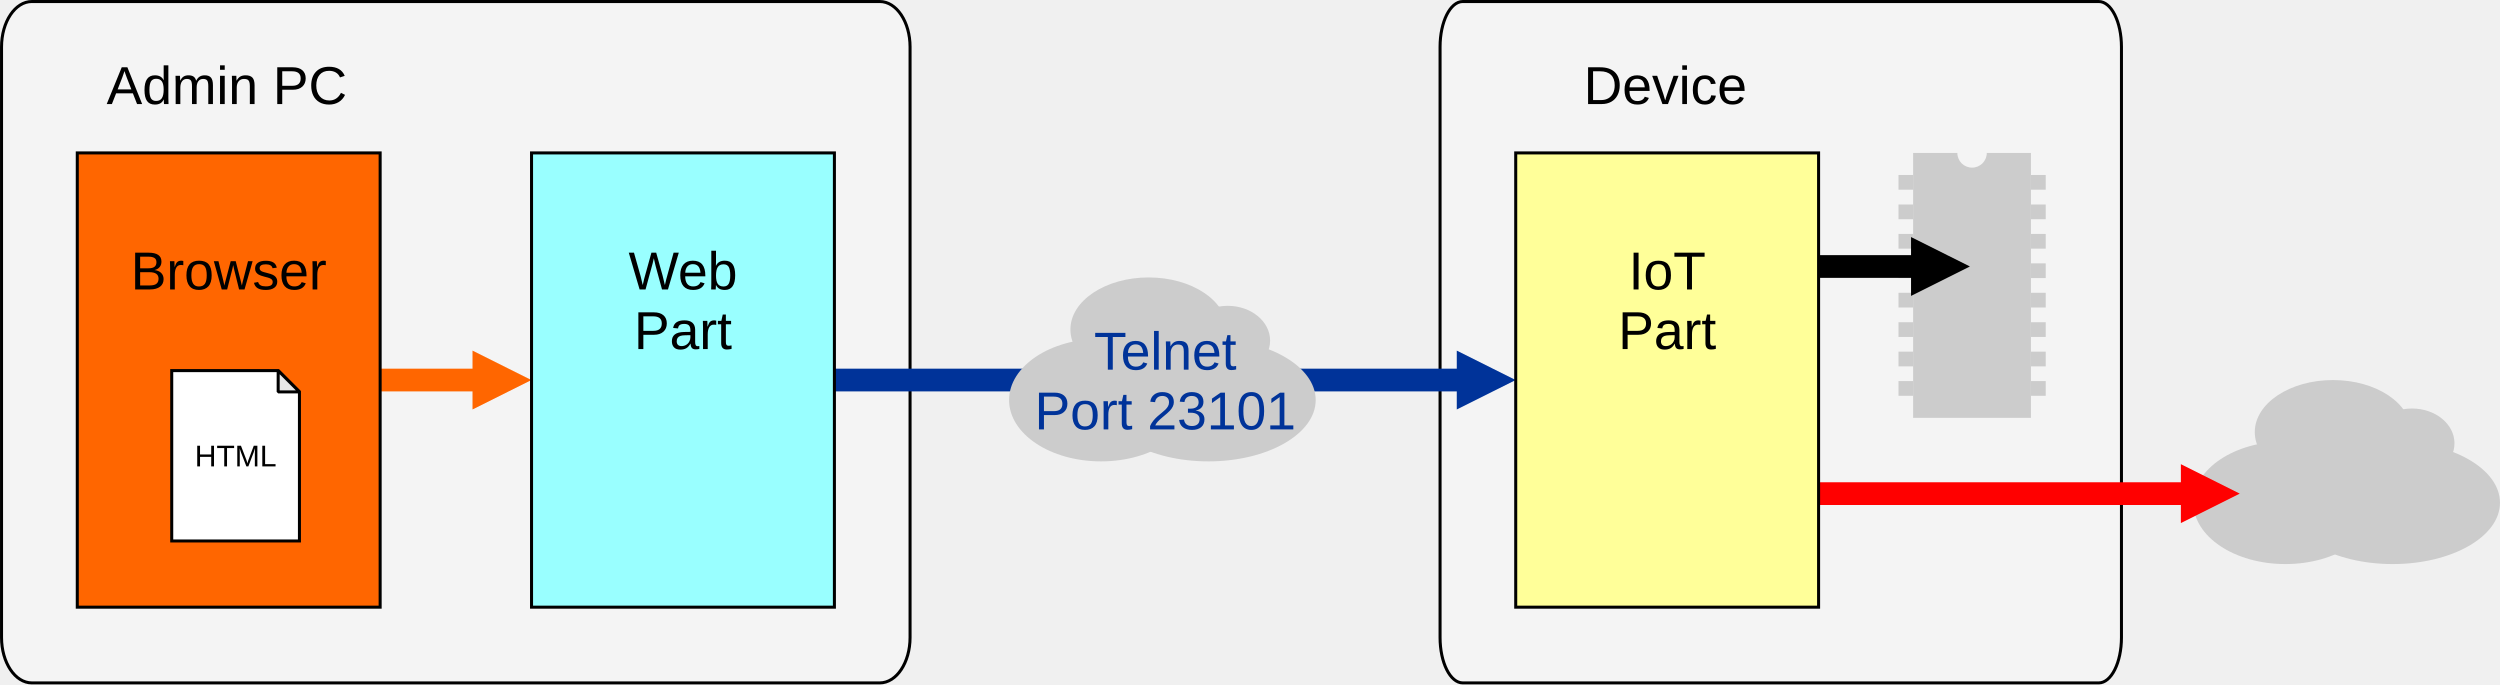
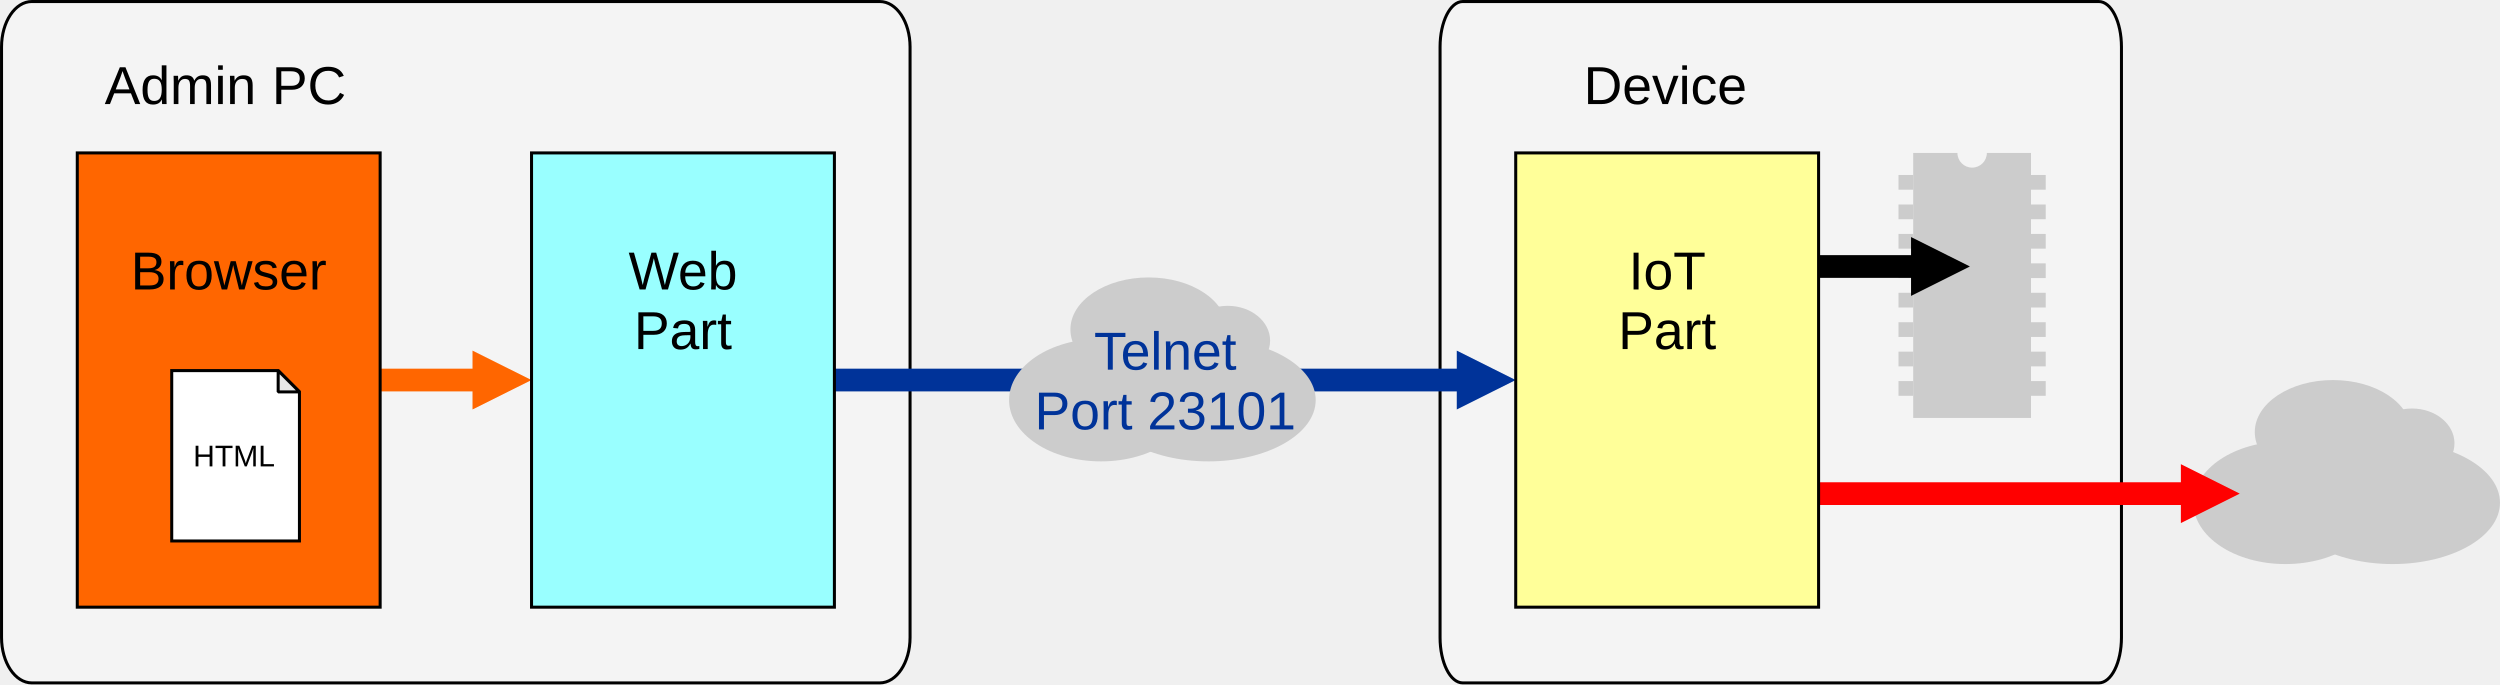
- <svg xmlns="http://www.w3.org/2000/svg" xml:space="preserve" width="165.1mm" height="45.2mm" version="1.0" shape-rendering="geometricPrecision" text-rendering="geometricPrecision" image-rendering="optimizeQuality" fill-rule="evenodd" clip-rule="evenodd" viewBox="0 0 31259 8558">
+ <svg xmlns="http://www.w3.org/2000/svg" xml:space="preserve" width="165.1mm" height="45.2mm" version="1.1" style="shape-rendering:geometricPrecision; text-rendering:geometricPrecision; image-rendering:optimizeQuality; fill-rule:evenodd; clip-rule:evenodd" viewBox="0 0 31259 8558">
+   <defs>
+     <style type="text/css">
+    
+     .str1 {stroke:black;stroke-width:37.867}
+     .str0 {stroke:black;stroke-width:37.867}
+     .str2 {stroke:black;stroke-width:37.867;stroke-linejoin:bevel}
+     .fil8 {fill:black}
+     .fil4 {fill:#003399}
+     .fil12 {fill:#99FFFF}
+     .fil3 {fill:#CCCCCC}
+     .fil10 {fill:#E6E6E6}
+     .fil0 {fill:#F4F4F4}
+     .fil7 {fill:#FF6600}
+     .fil11 {fill:#FFFF99}
+     .fil9 {fill:white}
+     .fil6 {fill:black;fill-rule:nonzero}
+     .fil1 {fill:#003399;fill-rule:nonzero}
+     .fil5 {fill:red;fill-rule:nonzero}
+     .fil2 {fill:#FF6600;fill-rule:nonzero}
+     .fnt1 {font-weight:normal;font-size:375.697px;font-family:'Arial'}
+     .fnt0 {font-weight:normal;font-size:667.917px;font-family:'Arial'}
+    
+   </style>
+   </defs>
  <g id="Ebene_x0020_1">
-     <rect fill="#F4F4F4" stroke="black" stroke-width="37.867" x="19" y="19" width="11360" height="8520" rx="379" ry="568" />
-     <rect fill="#F4F4F4" stroke="black" stroke-width="37.867" x="18006" y="19" width="8520" height="8520" rx="284" ry="568" />
+     <rect class="fil0 str0" x="19" y="19" width="11360" height="8520" rx="379" ry="568" />
+     <rect class="fil0 str0" x="18006" y="19" width="8520" height="8520" rx="284" ry="568" />
    <g>
-       <path fill="#003399" fill-rule="nonzero" d="M18225 4894l-7792 0 0 -284 7792 0 0 284zm726 -142l-736 368 0 -736 736 368z" />
+       <path class="fil1" d="M18225 4894l-7793 0 0 -284 7793 0 0 284zm726 -142l-736 368 0 -736 736 368z" />
    </g>
    <g>
-       <path fill="#FF6600" fill-rule="nonzero" d="M5918 4894l-1166 0 0 -284 1166 0 0 284zm726 -142l-736 368 0 -736 736 368z" />
+       <path class="fil2" d="M5918 4894l-1166 0 0 -284 1166 0 0 284zm727 -142l-737 368 0 -736 737 368z" />
    </g>
    <g>
-       <ellipse fill="#CCCCCC" cx="13767" cy="5002" rx="1150" ry="767" />
-       <ellipse fill="#CCCCCC" cx="14362" cy="4120" rx="978" ry="651" />
-       <ellipse fill="#CCCCCC" cx="15109" cy="5002" rx="1342" ry="767" />
-       <ellipse fill="#CCCCCC" cx="15351" cy="4259" rx="530" ry="435" />
+       <ellipse class="fil3" cx="13767" cy="5002" rx="1150" ry="767" />
+       <ellipse class="fil3" cx="14362" cy="4120" rx="978" ry="651" />
+       <ellipse class="fil3" cx="15109" cy="5002" rx="1342" ry="767" />
+       <ellipse class="fil3" cx="15351" cy="4259" rx="530" ry="435" />
    </g>
-     <text x="13679" y="4622" fill="#003399" font-weight="normal" font-size="667.917px" font-family="Arial">Telnet</text>
-     <text x="12936" y="5369" fill="#003399" font-weight="normal" font-size="667.917px" font-family="Arial">Port 23101</text>
+     <text x="13679" y="4622" class="fil4 fnt0">Telnet</text>
+     <text x="12936" y="5369" class="fil4 fnt0">Port 23101</text>
    <g>
-       <ellipse fill="#CCCCCC" cx="28576" cy="6286" rx="1150" ry="767" />
-       <ellipse fill="#CCCCCC" cx="29171" cy="5403" rx="978" ry="651" />
-       <ellipse fill="#CCCCCC" cx="29917" cy="6286" rx="1342" ry="767" />
-       <ellipse fill="#CCCCCC" cx="30160" cy="5543" rx="530" ry="435" />
+       <ellipse class="fil3" cx="28576" cy="6286" rx="1150" ry="767" />
+       <ellipse class="fil3" cx="29171" cy="5403" rx="978" ry="651" />
+       <ellipse class="fil3" cx="29917" cy="6286" rx="1342" ry="767" />
+       <ellipse class="fil3" cx="30160" cy="5543" rx="530" ry="435" />
    </g>
    <g>
-       <path fill="red" fill-rule="nonzero" d="M27279 6314l-4540 0 0 -284 4540 0 0 284zm726 -142l-736 368 0 -736 736 368z" />
+       <path class="fil5" d="M27279 6314l-4540 0 0 -284 4540 0 0 284zm726 -142l-736 368 0 -736 736 368z" />
    </g>
    <g>
-       <rect fill="#CCCCCC" x="23738" y="2188" width="184" height="184" />
-       <rect fill="#CCCCCC" x="23738" y="2557" width="184" height="184" />
-       <rect fill="#CCCCCC" x="23738" y="2925" width="184" height="184" />
-       <rect fill="#CCCCCC" x="23738" y="3293" width="184" height="184" />
-       <rect fill="#CCCCCC" x="23738" y="3661" width="184" height="184" />
-       <rect fill="#CCCCCC" x="23738" y="4029" width="184" height="184" />
-       <rect fill="#CCCCCC" x="23738" y="4397" width="184" height="184" />
-       <rect fill="#CCCCCC" x="23738" y="4765" width="184" height="184" />
-       <rect fill="#CCCCCC" x="25395" y="2557" width="184" height="184" />
-       <rect fill="#CCCCCC" x="25395" y="2925" width="184" height="184" />
-       <rect fill="#CCCCCC" x="25395" y="3293" width="184" height="184" />
-       <rect fill="#CCCCCC" x="25395" y="3661" width="184" height="184" />
-       <rect fill="#CCCCCC" x="25395" y="4029" width="184" height="184" />
-       <rect fill="#CCCCCC" x="25395" y="4397" width="184" height="184" />
-       <rect fill="#CCCCCC" x="25395" y="4765" width="184" height="184" />
-       <rect fill="#CCCCCC" x="25395" y="2188" width="184" height="184" />
-       <path fill="#CCCCCC" d="M23922 1912l552 0c0,102 82,184 184,184 102,0 184,-82 184,-184l552 0 0 3313 -1473 0 0 -3313z" />
+       <rect class="fil3" x="23738" y="2188" width="184" height="184" />
+       <rect class="fil3" x="23738" y="2557" width="184" height="184" />
+       <rect class="fil3" x="23738" y="2925" width="184" height="184" />
+       <rect class="fil3" x="23738" y="3293" width="184" height="184" />
+       <rect class="fil3" x="23738" y="3661" width="184" height="184" />
+       <rect class="fil3" x="23738" y="4029" width="184" height="184" />
+       <rect class="fil3" x="23738" y="4397" width="184" height="184" />
+       <rect class="fil3" x="23738" y="4765" width="184" height="184" />
+       <rect class="fil3" x="25395" y="2557" width="184" height="184" />
+       <rect class="fil3" x="25395" y="2925" width="184" height="184" />
+       <rect class="fil3" x="25395" y="3293" width="184" height="184" />
+       <rect class="fil3" x="25395" y="3661" width="184" height="184" />
+       <rect class="fil3" x="25395" y="4029" width="184" height="184" />
+       <rect class="fil3" x="25395" y="4397" width="184" height="184" />
+       <rect class="fil3" x="25395" y="4765" width="184" height="184" />
+       <rect class="fil3" x="25395" y="2188" width="184" height="184" />
+       <path class="fil3" d="M23922 1912l553 0c0,102 82,184 184,184 101,0 184,-82 184,-184l552 0 0 3314 -1473 0 0 -3314z" />
    </g>
    <g>
-       <path fill="black" fill-rule="nonzero" d="M23905 3474l-1166 0 0 -284 1166 0 0 284zm726 -142l-736 368 0 -736 736 368z" />
+       <path class="fil6" d="M23905 3474l-1166 0 0 -284 1166 0 0 284zm726 -142l-736 368 0 -736 736 368z" />
    </g>
-     <rect fill="#FF6600" stroke="black" stroke-width="37.867" x="966" y="1912" width="3787" height="5680" />
-     <text x="1635" y="3619" fill="black" font-weight="normal" font-size="667.917px" font-family="Arial">Browser</text>
-     <text x="1333" y="1301" fill="black" font-weight="normal" font-size="667.917px" font-family="Arial">Admin PC</text>
+     <rect class="fil7 str1" x="966" y="1912" width="3787" height="5680" />
+     <text x="1635" y="3619" class="fil8 fnt0">Browser</text>
+     <text x="1309" y="1301" class="fil8 fnt0">Admin </text>
+     <text x="3400" y="1301" class="fil8 fnt0">PC</text>
    <g>
-       <polygon fill="white" stroke="black" stroke-width="37.867" points="2147,4634 3478,4634 3744,4900 3744,6764 2147,6764 " />
-       <polygon fill="#E6E6E6" stroke="black" stroke-width="37.867" stroke-linejoin="bevel" points="3478,4900 3478,4634 3744,4900 " />
+       <polygon class="fil9 str1" points="2147,4634 3478,4634 3744,4900 3744,6764 2147,6764 " />
+       <polygon class="fil10 str2" points="3478,4900 3478,4634 3744,4900 " />
    </g>
-     <text x="2435" y="5832" fill="black" font-weight="normal" font-size="375.697px" font-family="Arial">HTML</text>
-     <rect fill="#FFFF99" stroke="black" stroke-width="37.867" x="18952" y="1912" width="3787" height="5680" />
-     <text x="20364" y="3619" fill="black" font-weight="normal" font-size="667.917px" font-family="Arial">IoT</text>
-     <text x="20234" y="4365" fill="black" font-weight="normal" font-size="667.917px" font-family="Arial">Part</text>
-     <text x="19802" y="1301" fill="black" font-weight="normal" font-size="667.917px" font-family="Arial">Device</text>
-     <rect fill="#99FFFF" stroke="black" stroke-width="37.867" x="6646" y="1912" width="3787" height="5680" />
-     <text x="7859" y="3619" fill="black" font-weight="normal" font-size="667.917px" font-family="Arial">Web</text>
-     <text x="7927" y="4365" fill="black" font-weight="normal" font-size="667.917px" font-family="Arial">Part</text>
+     <text x="2415" y="5832" class="fil8 fnt1">HTML</text>
+     <rect class="fil11 str1" x="18952" y="1912" width="3787" height="5680" />
+     <text x="20364" y="3619" class="fil8 fnt0">IoT</text>
+     <text x="20234" y="4365" class="fil8 fnt0">Part</text>
+     <text x="19802" y="1301" class="fil8 fnt0">Device</text>
+     <rect class="fil12 str1" x="6646" y="1912" width="3787" height="5680" />
+     <text x="7859" y="3619" class="fil8 fnt0">Web</text>
+     <text x="7927" y="4365" class="fil8 fnt0">Part</text>
  </g>
</svg>
